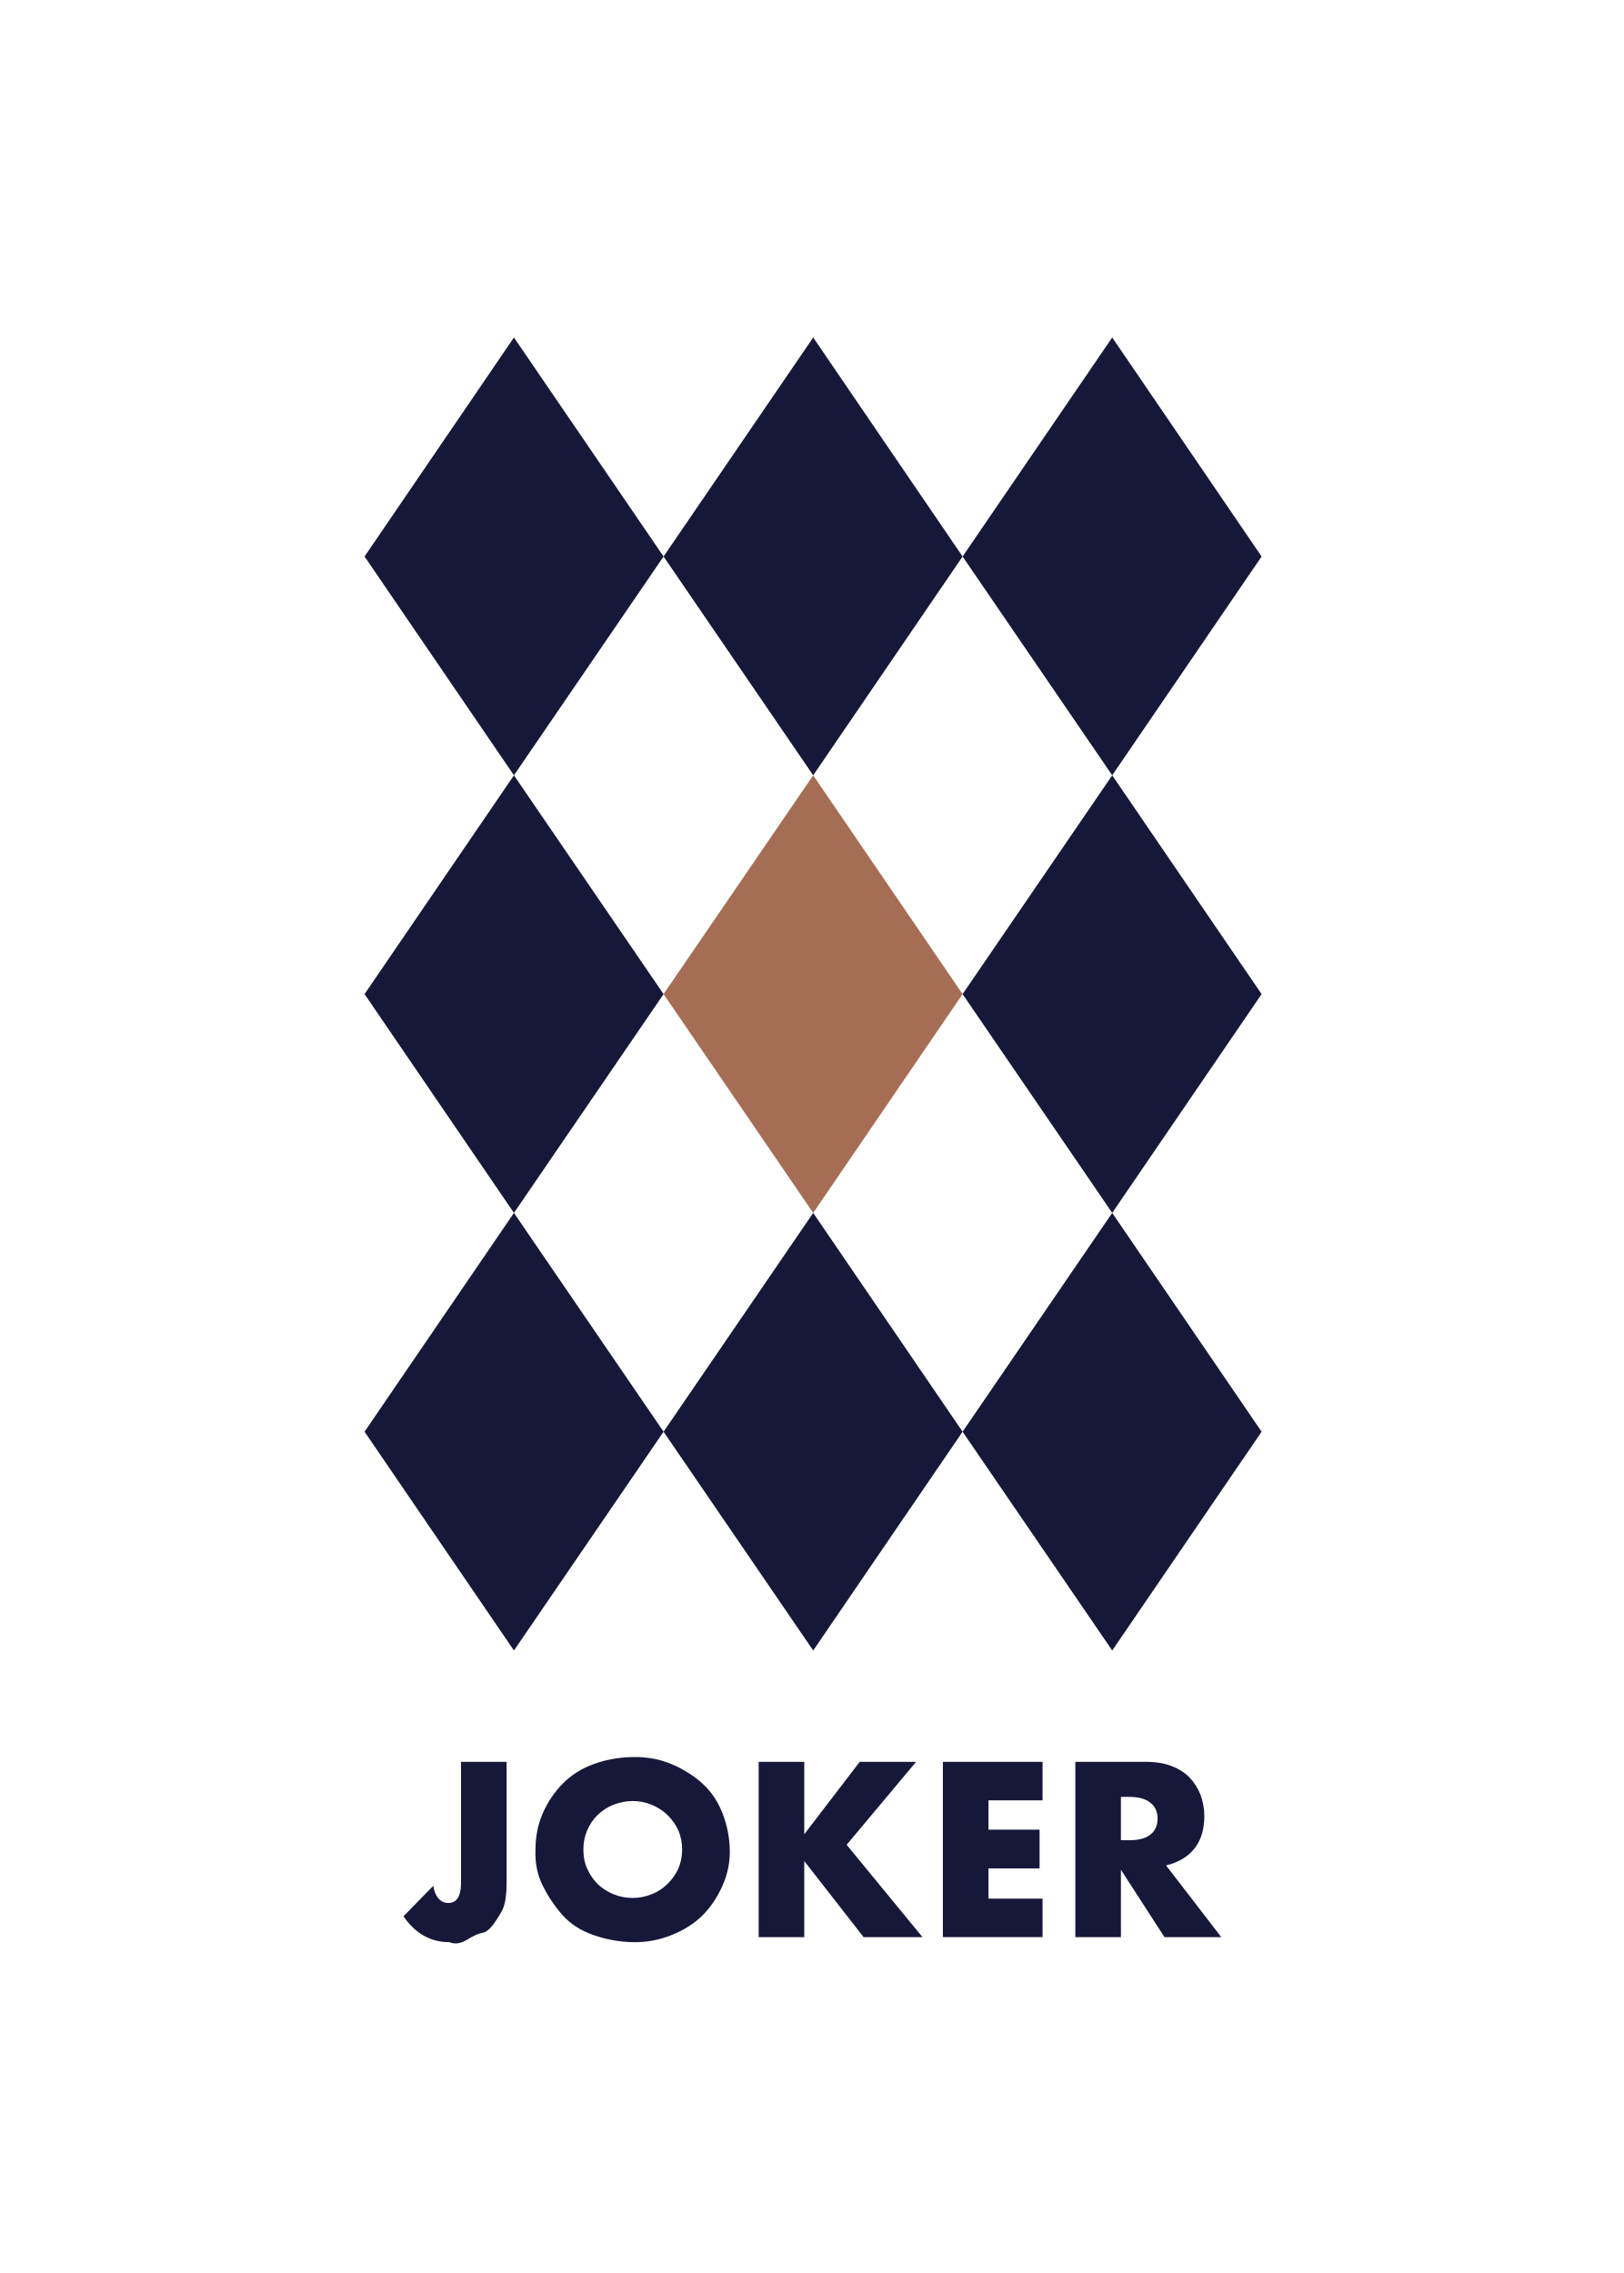
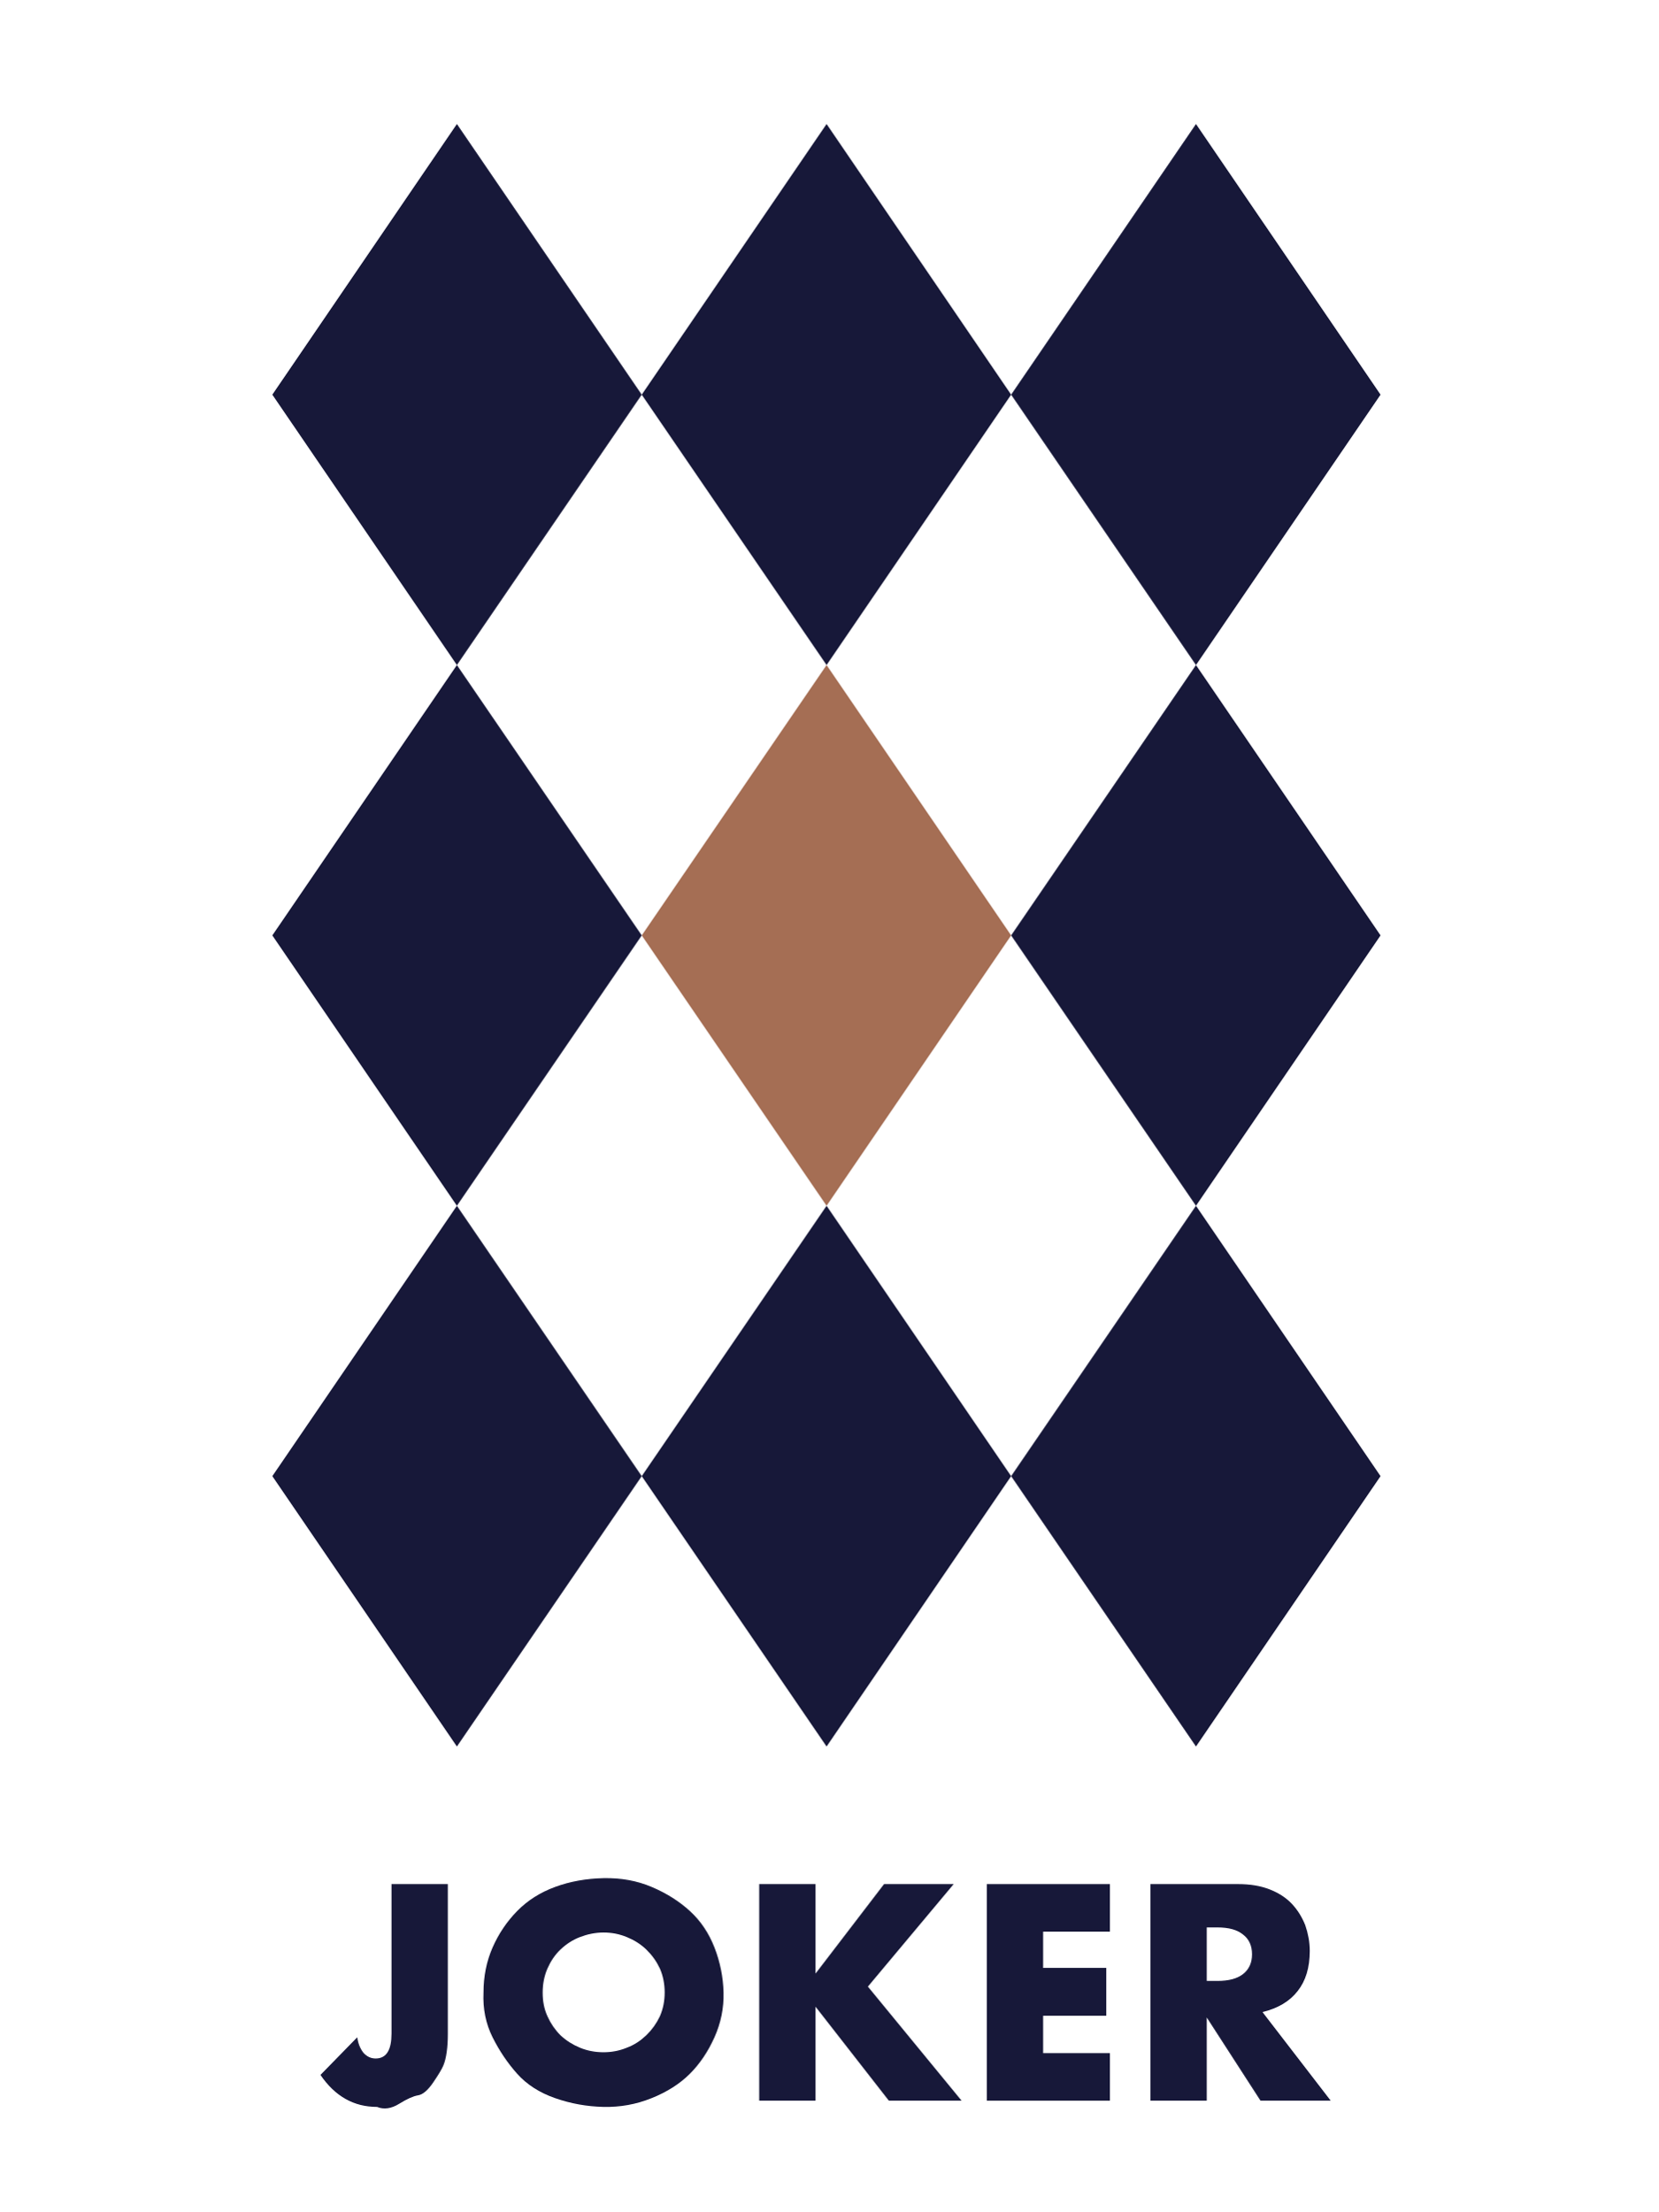
- <svg xmlns="http://www.w3.org/2000/svg" id="Joker" viewBox="0 0 70.87 99.21">
+ <svg xmlns="http://www.w3.org/2000/svg" id="Joker" viewBox="6.29 10.35 58.6 78.1">
  <defs>
    <style>
      .cls-1 {
        fill: #a56e54;
      }

      .cls-2 {
        fill: #171839;
      }
    </style>
  </defs>
  <g>
    <path class="cls-2" d="M22.11,76.9v5.31q0,.33-.04.62t-.12.48-.36.6-.53.45-.67.3-.78.11q-1.23,0-2-1.13l1.3-1.33c.03.23.11.41.22.55.12.13.26.2.43.2q.56,0,.56-.88v-5.28H22.11Z" />
    <path class="cls-2" d="M23.37,80.73q0-.86.32-1.59t.87-1.29,1.34-.85,1.71-.31,1.7.31,1.35.85.87,1.29.32,1.59-.32,1.58-.87,1.29-1.35.86-1.7.31-1.71-.31-1.34-.86-.87-1.29T23.37,80.73ZM25.46,80.73c0,.3.05.58.17.84q.17.38.46.67.3.28.69.44.39.16.83.16.43,0,.82-.16c.27-.1.49-.25.69-.44q.3-.29.48-.67.17-.39.17-.84,0-.46-.17-.85-.18-.38-.48-.67c-.2-.19-.42-.33-.69-.44s-.53-.16-.82-.16-.57.06-.83.16-.49.25-.69.44-.35.42-.46.67S25.46,80.42,25.46,80.73Z" />
    <path class="cls-2" d="M35.1,80.06l2.42-3.16h2.46l-3.03,3.62,3.31,4.03h-2.57l-2.59-3.32v3.32h-1.99v-7.65h1.99V80.06Z" />
    <path class="cls-2" d="M45.5,78.58h-2.36v1.28h2.23v1.69h-2.23v1.32h2.36v1.68h-4.35v-7.65h4.35V78.58Z" />
    <path class="cls-2" d="M53.3,84.55h-2.48l-1.9-2.94v2.94h-1.99v-7.65h3.1q.64,0,1.12.19t.78.51.47.75c.1.29.16.59.16.91q0,.88-.43,1.42-.42.54-1.24.74L53.3,84.55ZM48.92,80.32h.38q.59,0,.9-.24.32-.25.32-.7,0-.46-.32-.7-.31-.25-.9-.25h-.38V80.32Z" />
  </g>
  <g>
    <polygon class="cls-2" points="35.49 72.04 42.01 62.49 35.49 52.94 28.96 62.49 35.49 72.04" />
    <polygon class="cls-2" points="22.43 72.04 28.96 62.49 22.43 52.94 15.91 62.49 22.43 72.04" />
    <polygon class="cls-2" points="48.54 72.04 55.06 62.49 48.54 52.94 42.01 62.49 48.54 72.04" />
    <polygon class="cls-1" points="35.49 52.94 42.01 43.39 35.49 33.84 28.96 43.39 35.49 52.94" />
    <polygon class="cls-2" points="22.43 52.94 28.96 43.39 22.43 33.84 15.91 43.39 22.43 52.94" />
    <polygon class="cls-2" points="48.54 33.84 42.01 43.39 48.54 52.94 55.06 43.39 48.54 33.84" />
    <polygon class="cls-2" points="35.49 14.73 28.96 24.29 35.49 33.84 42.01 24.29 35.49 14.73" />
    <polygon class="cls-2" points="22.43 14.73 15.91 24.29 22.43 33.84 28.96 24.29 22.43 14.73" />
    <polygon class="cls-2" points="48.54 14.73 42.01 24.29 48.54 33.84 55.06 24.29 48.54 14.73" />
  </g>
</svg>
